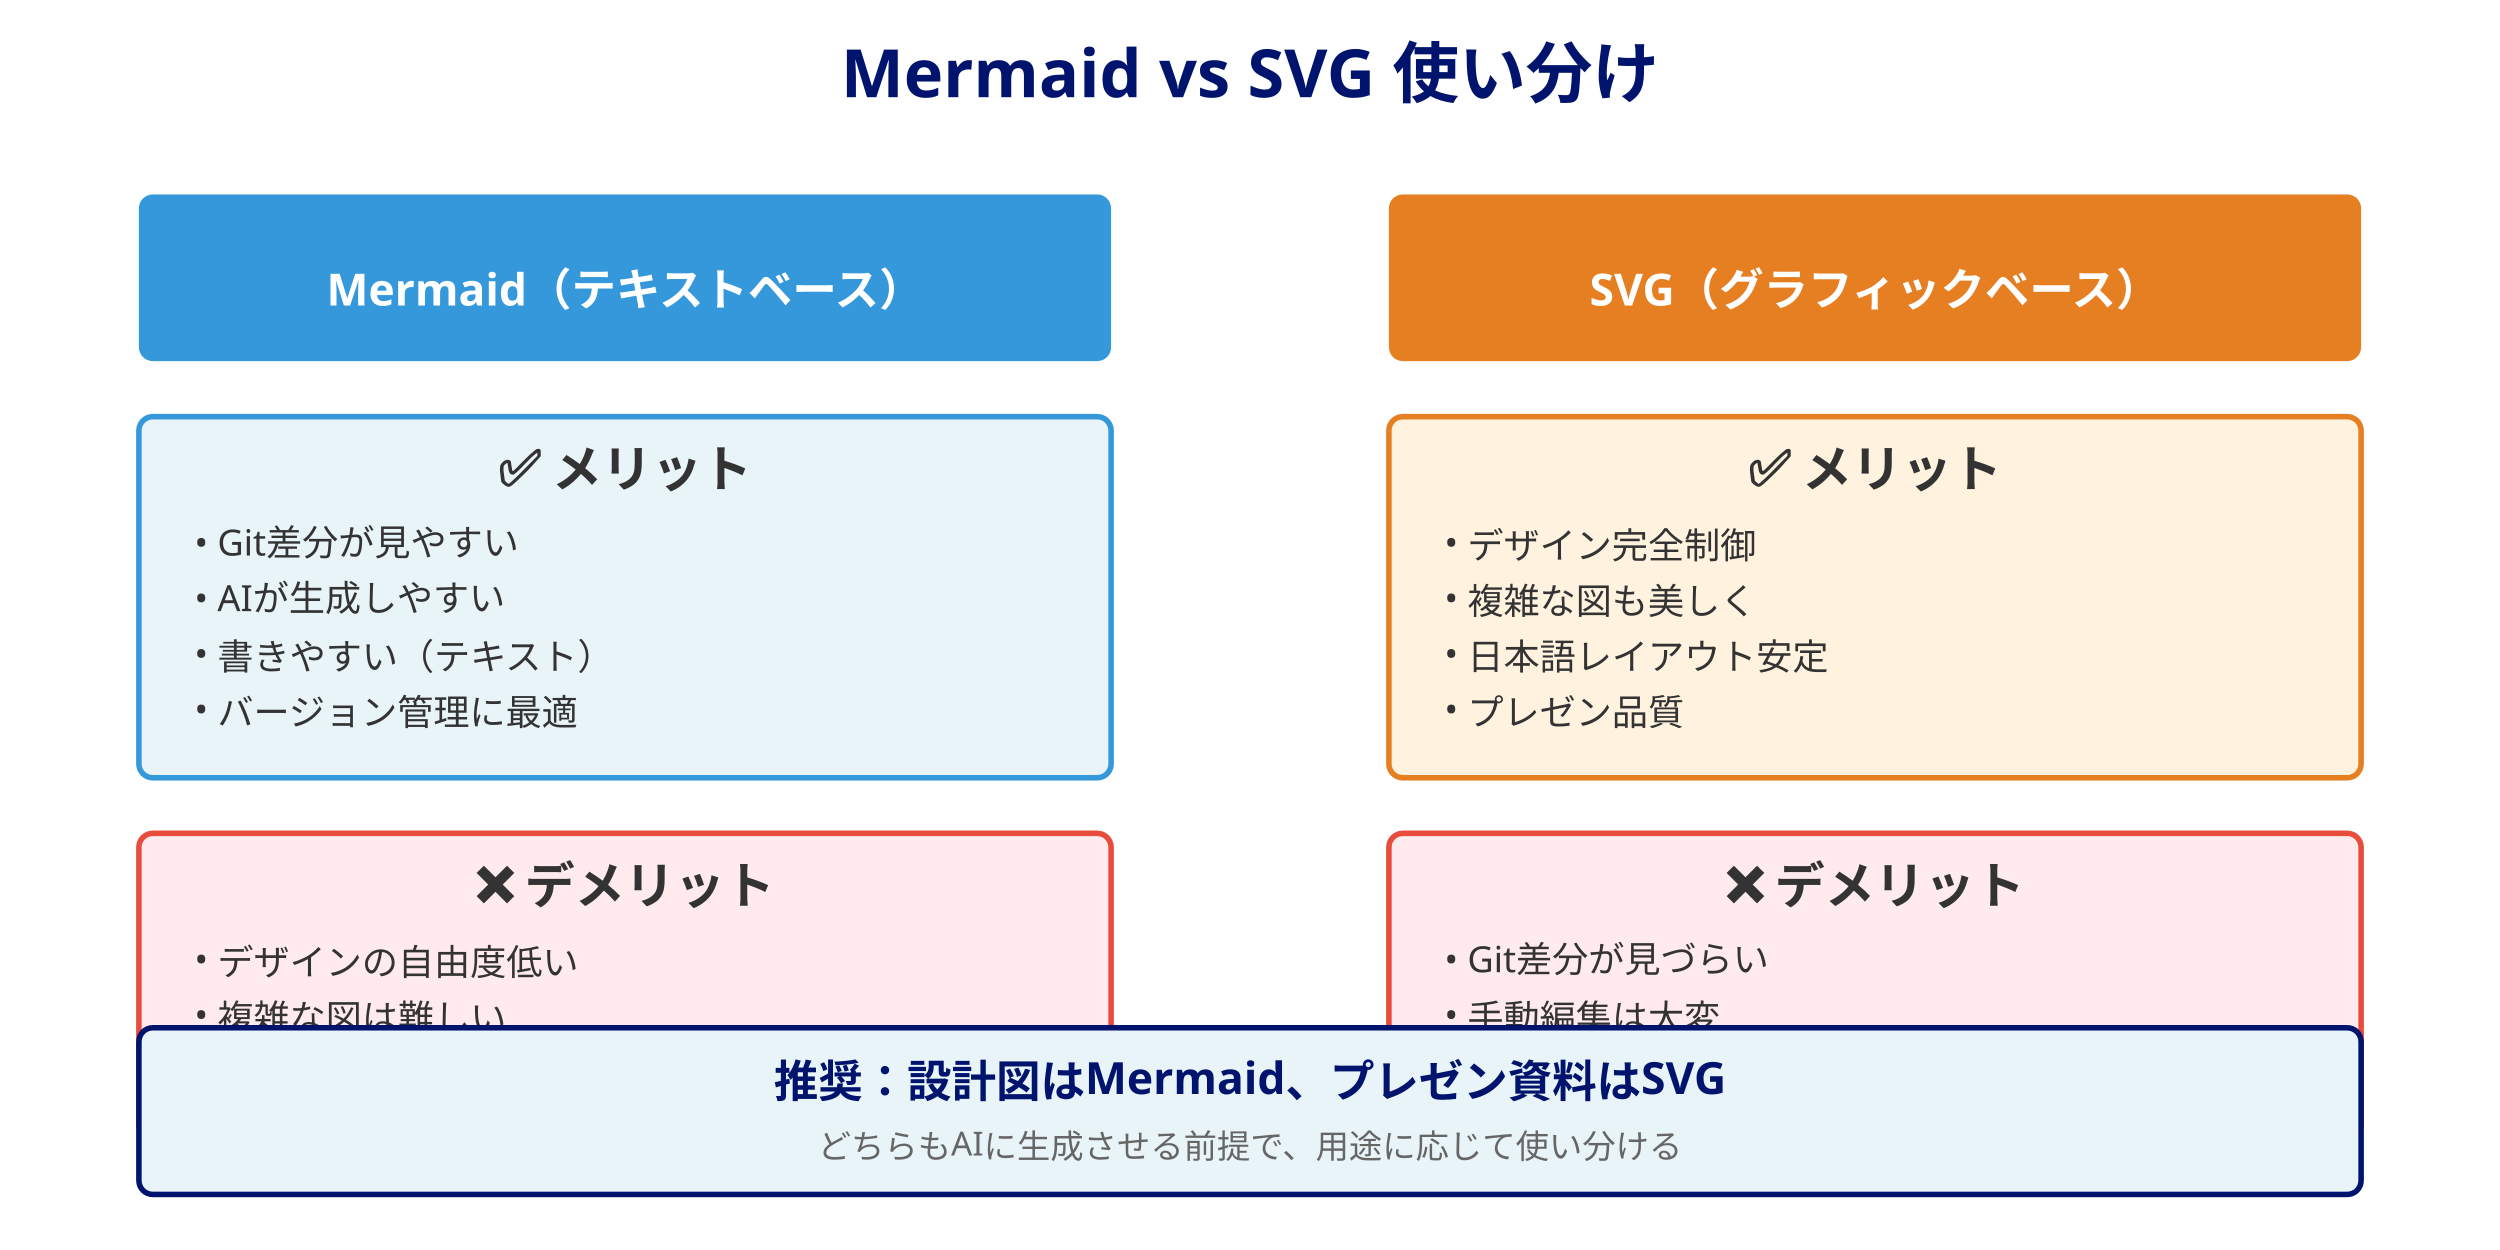
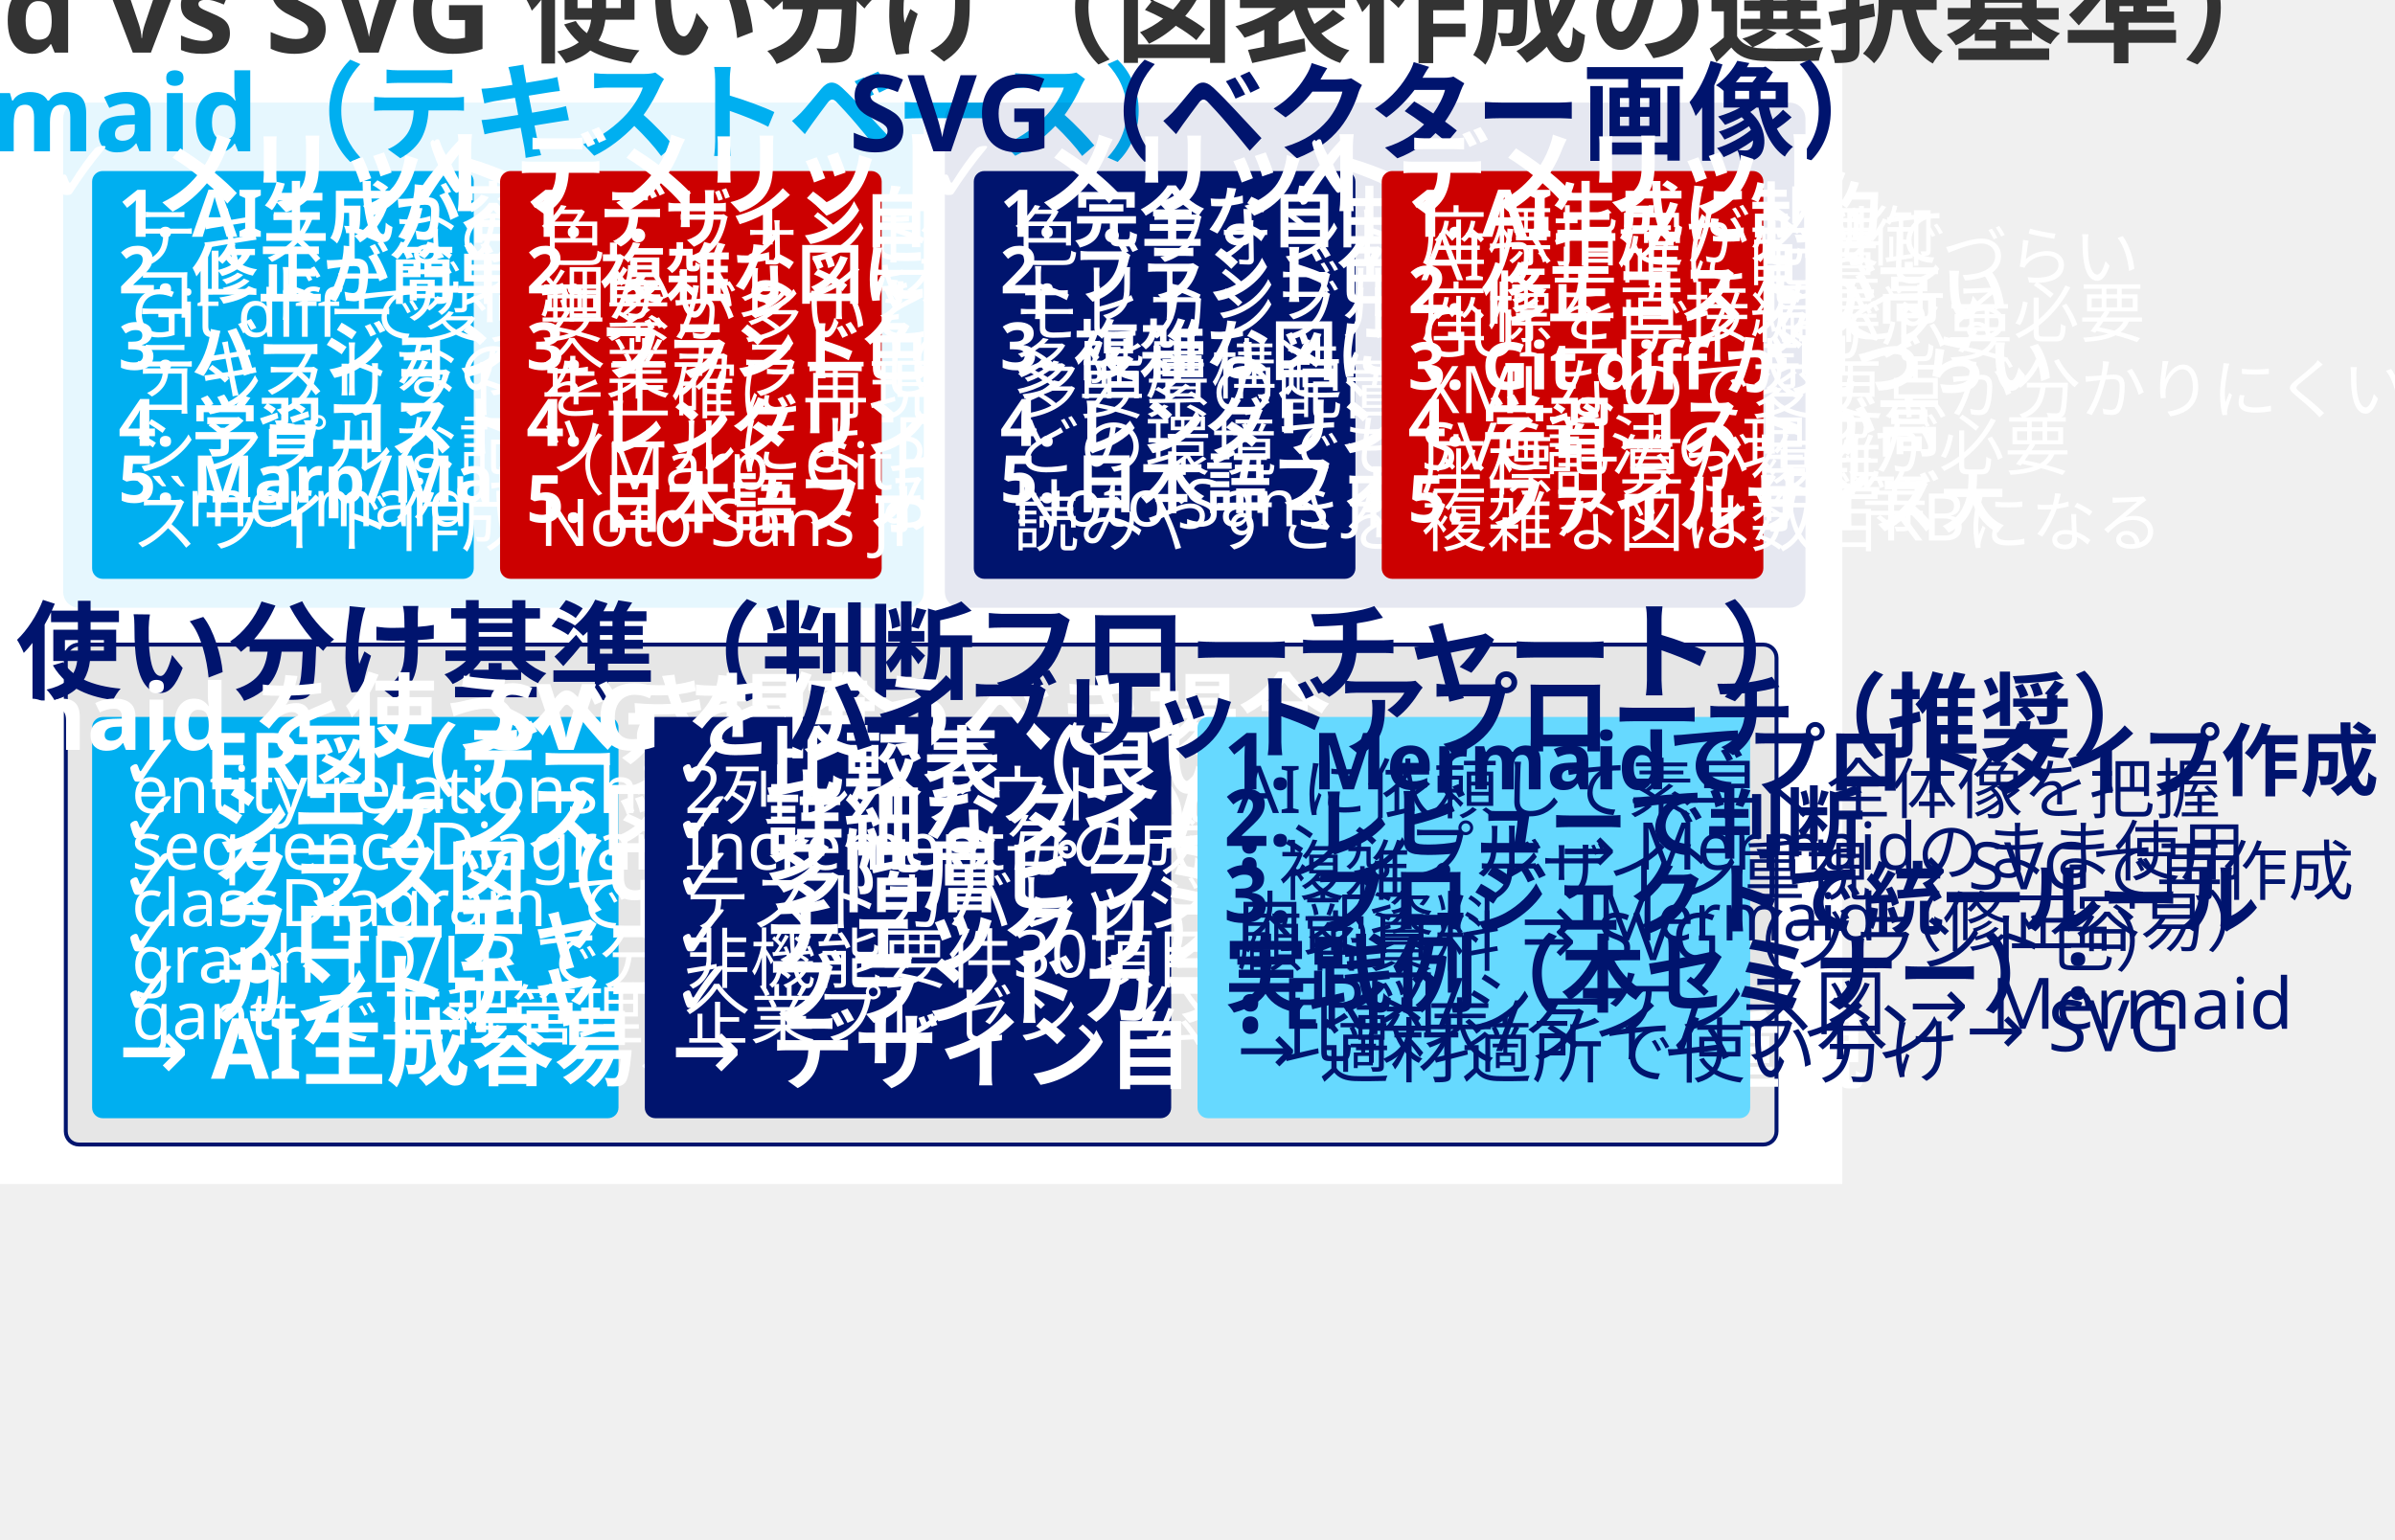
- <svg xmlns="http://www.w3.org/2000/svg" viewBox="0 0 900 450">
+ <svg xmlns="http://www.w3.org/2000/svg" viewBox="0 0 1820 1170">
  <defs>
    <style>
-       .title { font-family: 'Noto Sans JP', sans-serif; font-size: 24px; font-weight: bold; fill: #00146E; text-anchor: middle; }
-       .subtitle { font-family: 'Noto Sans JP', sans-serif; font-size: 18px; font-weight: bold; fill: #333; text-anchor: middle; }
-       .box-title { font-family: 'Noto Sans JP', sans-serif; font-size: 16px; font-weight: bold; fill: white; text-anchor: middle; }
-       .item { font-family: 'Noto Sans JP', sans-serif; font-size: 13px; fill: #333; }
-       .mermaid-box { fill: #3498DB; }
-       .svg-box { fill: #E67E22; }
-       .note { font-family: 'Noto Sans JP', sans-serif; font-size: 12px; fill: #666; }
+       .title { font-family: 'Noto Sans JP', sans-serif; font-size: 90px; font-weight: bold; fill: #333333; }
+       .format-title { font-family: 'Noto Sans JP', sans-serif; font-size: 70px; font-weight: bold; fill: white; }
+       .format-text { font-family: 'Noto Sans JP', sans-serif; font-size: 50px; fill: white; }
    </style>
  </defs>
-   <rect width="900" height="450" fill="#FFFFFF" />
-   <text x="450" y="35" class="title">Mermaid vs SVG 使い分け</text>
-   <g transform="translate(50, 70)">
-     <rect x="0" y="0" width="350" height="60" rx="5" class="mermaid-box" />
-     <text x="175" y="40" class="box-title">Mermaid（テキストベース）</text>
-     <rect x="0" y="80" width="350" height="130" rx="5" fill="#E8F4F8" stroke="#3498DB" stroke-width="2" />
-     <text x="175" y="105" class="subtitle">✅ メリット</text>
-     <text x="20" y="130" class="item">• Git差分が見やすい</text>
-     <text x="20" y="150" class="item">• AIが生成しやすい</text>
-     <text x="20" y="170" class="item">• 書きやすい（テキスト）</text>
-     <text x="20" y="190" class="item">• バージョン管理に最適</text>
-     <rect x="0" y="230" width="350" height="110" rx="5" fill="#FFEBEE" stroke="#E74C3C" stroke-width="2" />
-     <text x="175" y="255" class="subtitle">❌ デメリット</text>
-     <text x="20" y="280" class="item">• デザインの自由度低い</text>
-     <text x="20" y="300" class="item">• 複雑な図は難しい</text>
-     <text x="20" y="320" class="item">• 日本語レイアウト崩れやすい</text>
-   </g>
-   <g transform="translate(500, 70)">
-     <rect x="0" y="0" width="350" height="60" rx="5" class="svg-box" />
-     <text x="175" y="40" class="box-title">SVG（グラフィックベース）</text>
-     <rect x="0" y="80" width="350" height="130" rx="5" fill="#FFF3E0" stroke="#E67E22" stroke-width="2" />
-     <text x="175" y="105" class="subtitle">✅ メリット</text>
-     <text x="20" y="130" class="item">• デザイン完全制御</text>
-     <text x="20" y="150" class="item">• 複雑な図も美しく</text>
-     <text x="20" y="170" class="item">• 日本語レイアウト安定</text>
-     <text x="20" y="190" class="item">• プレゼン品質</text>
-     <rect x="0" y="230" width="350" height="110" rx="5" fill="#FFEBEE" stroke="#E74C3C" stroke-width="2" />
-     <text x="175" y="255" class="subtitle">❌ デメリット</text>
-     <text x="20" y="280" class="item">• Git差分が見づらい</text>
-     <text x="20" y="300" class="item">• 手動編集は大変</text>
-     <text x="20" y="320" class="item">• AIに生成させる必要あり</text>
-   </g>
-   <rect x="50" y="370" width="800" height="60" rx="5" fill="#E8F4F8" stroke="#00146E" stroke-width="2" />
-   <text x="450" y="395" style="font-family: 'Noto Sans JP', sans-serif; font-size: 16px; font-weight: bold; fill: #00146E; text-anchor: middle;">
-     推奨：設計図はMermaid、プレゼン資料はSVG
+   <rect width="1400" height="900" fill="#FFFFFF" />
+   <text x="700" y="40" class="title" text-anchor="middle">Mermaid vs SVG 使い分け（図表作成の選択基準）</text>
+   <rect x="50" y="80" width="650" height="380" fill="#00AFF0" opacity="0.1" stroke="#00AFF0" stroke-width="4" rx="10" />
+   <text x="375" y="115" style="font-family: 'Noto Sans JP', sans-serif; font-size: 81px; fill: #00AFF0; text-anchor: middle; font-weight: bold;">
+     Mermaid（テキストベース）
  </text>
-   <text x="450" y="417" class="note" text-anchor="middle">
-     どちらもAIに生成させる前提で、用途に応じて使い分ける
+   <rect x="70" y="130" width="290" height="310" fill="#00AFF0" rx="8" />
+   <text x="215" y="155" class="format-title" text-anchor="middle">✓ メリット</text>
+   <text x="90" y="180" class="format-text" font-weight="bold">1. AI生成が容易</text>
+   <text x="100" y="198" class="format-text">テキストなのでAIが簡単に生成可能</text>
+   <text x="90" y="223" class="format-text" font-weight="bold">2. 修正が簡単</text>
+   <text x="100" y="241" class="format-text">コードエディタで編集できる</text>
+   <text x="100" y="256" class="format-text">Git diff で変更点が明確</text>
+   <text x="90" y="281" class="format-text" font-weight="bold">3. バージョン管理に最適</text>
+   <text x="100" y="299" class="format-text">テキストなのでGitで管理しやすい</text>
+   <text x="100" y="314" class="format-text">コンフリクト解消も容易</text>
+   <text x="90" y="339" class="format-text" font-weight="bold">4. 学習コスト低</text>
+   <text x="100" y="357" class="format-text">シンプルな記法（graph TD, sequenceDiagram）</text>
+   <text x="90" y="382" class="format-text" font-weight="bold">5. Marp/Markdown対応</text>
+   <text x="100" y="400" class="format-text">```mermaid で直接埋め込み可能</text>
+   <text x="100" y="415" class="format-text">スライド作成に最適</text>
+   <rect x="380" y="130" width="290" height="310" fill="#CC0000" rx="8" />
+   <text x="525" y="155" class="format-title" text-anchor="middle">✗ デメリット</text>
+   <text x="400" y="180" class="format-text" font-weight="bold">1. デザイン自由度が低い</text>
+   <text x="410" y="198" class="format-text">色・フォント・配置の制御が限定的</text>
+   <text x="400" y="223" class="format-text" font-weight="bold">2. 複雑な図には不向き</text>
+   <text x="410" y="241" class="format-text">細かいレイアウト調整が難しい</text>
+   <text x="410" y="256" class="format-text">要素が多いと見づらくなる</text>
+   <text x="400" y="281" class="format-text" font-weight="bold">3. ブランド色の適用困難</text>
+   <text x="410" y="299" class="format-text">企業カラー（トリトンブルー等）</text>
+   <text x="410" y="314" class="format-text">を正確に再現しづらい</text>
+   <text x="400" y="339" class="format-text" font-weight="bold">4. レンダリング環境に依存</text>
+   <text x="410" y="357" class="format-text">ツールによって表示が異なる</text>
+   <text x="410" y="372" class="format-text">（Marp, GitHub, Notion等）</text>
+   <text x="400" y="397" class="format-text" font-weight="bold">5. 日本語フォント制御不可</text>
+   <text x="410" y="415" class="format-text">Noto Sans JPなど指定できない</text>
+   <rect x="720" y="80" width="650" height="380" fill="#00146E" opacity="0.1" stroke="#00146E" stroke-width="4" rx="10" />
+   <text x="1045" y="115" style="font-family: 'Noto Sans JP', sans-serif; font-size: 81px; fill: #00146E; text-anchor: middle; font-weight: bold;">
+     SVG（ベクター画像）
+   </text>
+   <rect x="740" y="130" width="290" height="310" fill="#00146E" rx="8" />
+   <text x="885" y="155" class="format-title" text-anchor="middle">✓ メリット</text>
+   <text x="760" y="180" class="format-text" font-weight="bold">1. 完全な自由度</text>
+   <text x="770" y="198" class="format-text">色・フォント・配置を完全制御</text>
+   <text x="760" y="223" class="format-text" font-weight="bold">2. ブランド色の正確な再現</text>
+   <text x="770" y="241" class="format-text">トリトンブルー #00146E、</text>
+   <text x="770" y="256" class="format-text">モヒカンブルー #00AFF0 など</text>
+   <text x="760" y="281" class="format-text" font-weight="bold">3. 複雑な図に対応</text>
+   <text x="770" y="299" class="format-text">多階層構造、詳細な比較表、</text>
+   <text x="770" y="314" class="format-text">多要素の配置が可能</text>
+   <text x="760" y="339" class="format-text" font-weight="bold">4. レンダリング一貫性</text>
+   <text x="770" y="357" class="format-text">どの環境でも同じ見た目</text>
+   <text x="760" y="382" class="format-text" font-weight="bold">5. 日本語フォント指定可</text>
+   <text x="770" y="400" class="format-text">Noto Sans JP、ヒラギノ角ゴ等</text>
+   <text x="770" y="415" class="format-text">読みやすさを最大化</text>
+   <rect x="1050" y="130" width="290" height="310" fill="#CC0000" rx="8" />
+   <text x="1195" y="155" class="format-title" text-anchor="middle">✗ デメリット</text>
+   <text x="1070" y="180" class="format-text" font-weight="bold">1. AI生成に制約</text>
+   <text x="1080" y="198" class="format-text">座標指定が必要で</text>
+   <text x="1080" y="213" class="format-text">AIが正確に配置しづらい</text>
+   <text x="1070" y="238" class="format-text" font-weight="bold">2. 修正コストが高い</text>
+   <text x="1080" y="256" class="format-text">座標を直接編集する必要</text>
+   <text x="1080" y="271" class="format-text">GUI エディタが必要</text>
+   <text x="1070" y="296" class="format-text" font-weight="bold">3. Git diff が見づらい</text>
+   <text x="1080" y="314" class="format-text">XMLなので変更点が分かりにくい</text>
+   <text x="1070" y="339" class="format-text" font-weight="bold">4. 学習コストが高</text>
+   <text x="1080" y="357" class="format-text">SVG記法の理解が必要</text>
+   <text x="1080" y="372" class="format-text">座標計算が複雑</text>
+   <text x="1070" y="397" class="format-text" font-weight="bold">5. ファイルサイズ大</text>
+   <text x="1080" y="415" class="format-text">複雑な図は数百KBになる</text>
+   <rect x="50" y="490" width="1300" height="380" fill="#E6E6E6" stroke="#00146E" stroke-width="3" rx="10" />
+   <text x="700" y="525" style="font-family: 'Noto Sans JP', sans-serif; font-size: 81px; fill: #00146E; text-anchor: middle; font-weight: bold;">
+     使い分け基準（判断フローチャート）
+   </text>
+   <rect x="70" y="545" width="400" height="305" fill="#00AFF0" rx="8" />
+   <text x="270" y="570" style="font-family: 'Noto Sans JP', sans-serif; font-size: 70px; fill: white; text-anchor: middle; font-weight: bold;">
+     Mermaid を使うべき場合
+   </text>
+   <text x="90" y="600" style="font-family: 'Noto Sans JP', sans-serif; font-size: 60px; fill: white; font-weight: bold;">
+     ✓ ER図（データベース設計）
+   </text>
+   <text x="100" y="618" style="font-family: 'Noto Sans JP', sans-serif; font-size: 50px; fill: white;">
+     entity-relationship記法がシンプル
+   </text>
+   <text x="90" y="643" style="font-family: 'Noto Sans JP', sans-serif; font-size: 60px; fill: white; font-weight: bold;">
+     ✓ シーケンス図（処理フロー）
+   </text>
+   <text x="100" y="661" style="font-family: 'Noto Sans JP', sans-serif; font-size: 50px; fill: white;">
+     sequenceDiagram で簡潔に表現
+   </text>
+   <text x="90" y="686" style="font-family: 'Noto Sans JP', sans-serif; font-size: 60px; fill: white; font-weight: bold;">
+     ✓ クラス図（UML）
+   </text>
+   <text x="100" y="704" style="font-family: 'Noto Sans JP', sans-serif; font-size: 50px; fill: white;">
+     classDiagram で自動レイアウト
+   </text>
+   <text x="90" y="729" style="font-family: 'Noto Sans JP', sans-serif; font-size: 60px; fill: white; font-weight: bold;">
+     ✓ フローチャート（シンプル）
+   </text>
+   <text x="100" y="747" style="font-family: 'Noto Sans JP', sans-serif; font-size: 50px; fill: white;">
+     graph TD/LR で分岐を表現
+   </text>
+   <text x="90" y="772" style="font-family: 'Noto Sans JP', sans-serif; font-size: 60px; fill: white; font-weight: bold;">
+     ✓ ガントチャート（スケジュール）
+   </text>
+   <text x="100" y="790" style="font-family: 'Noto Sans JP', sans-serif; font-size: 50px; fill: white;">
+     gantt で工程管理を可視化
+   </text>
+   <text x="90" y="820" style="font-family: 'Noto Sans JP', sans-serif; font-size: 64px; fill: white; font-weight: bold;">
+     → AI生成容易、修正も簡単
+   </text>
+   <rect x="490" y="545" width="400" height="305" fill="#00146E" rx="8" />
+   <text x="690" y="570" style="font-family: 'Noto Sans JP', sans-serif; font-size: 70px; fill: white; text-anchor: middle; font-weight: bold;">
+     SVG を使うべき場合
+   </text>
+   <text x="510" y="600" style="font-family: 'Noto Sans JP', sans-serif; font-size: 60px; fill: white; font-weight: bold;">
+     ✓ 比較表（良い例 vs 悪い例）
+   </text>
+   <text x="520" y="618" style="font-family: 'Noto Sans JP', sans-serif; font-size: 50px; fill: white;">
+     2列レイアウト、色分けが重要
+   </text>
+   <text x="510" y="643" style="font-family: 'Noto Sans JP', sans-serif; font-size: 60px; fill: white; font-weight: bold;">
+     ✓ 詳細なタイムライン
+   </text>
+   <text x="520" y="661" style="font-family: 'Noto Sans JP', sans-serif; font-size: 50px; fill: white;">
+     Increment毎の成果物を明示
+   </text>
+   <text x="510" y="686" style="font-family: 'Noto Sans JP', sans-serif; font-size: 60px; fill: white; font-weight: bold;">
+     ✓ 多階層ピラミッド図
+   </text>
+   <text x="520" y="704" style="font-family: 'Noto Sans JP', sans-serif; font-size: 50px; fill: white;">
+     テストカバレッジ80%ルール等
+   </text>
+   <text x="510" y="729" style="font-family: 'Noto Sans JP', sans-serif; font-size: 60px; fill: white; font-weight: bold;">
+     ✓ チェックリスト（多項目）
+   </text>
+   <text x="520" y="747" style="font-family: 'Noto Sans JP', sans-serif; font-size: 50px; fill: white;">
+     非機能要件30項目など
+   </text>
+   <text x="510" y="772" style="font-family: 'Noto Sans JP', sans-serif; font-size: 60px; fill: white; font-weight: bold;">
+     ✓ ブランドカラー重視の図
+   </text>
+   <text x="520" y="790" style="font-family: 'Noto Sans JP', sans-serif; font-size: 50px; fill: white;">
+     企業プレゼン、公式資料
+   </text>
+   <text x="510" y="820" style="font-family: 'Noto Sans JP', sans-serif; font-size: 64px; fill: white; font-weight: bold;">
+     → デザイン自由度、一貫性重視
+   </text>
+   <rect x="910" y="545" width="420" height="305" fill="#66D9FF" rx="8" />
+   <text x="1120" y="570" style="font-family: 'Noto Sans JP', sans-serif; font-size: 70px; fill: #00146E; text-anchor: middle; font-weight: bold;">
+     ハイブリッドアプローチ（推奨）
+   </text>
+   <text x="930" y="600" style="font-family: 'Noto Sans JP', sans-serif; font-size: 60px; fill: #00146E; font-weight: bold;">
+     1. Mermaidでプロトタイプ作成
+   </text>
+   <text x="940" y="618" style="font-family: 'Noto Sans JP', sans-serif; font-size: 50px; fill: #00146E;">
+     AIに依頼して素早く全体像を把握
+   </text>
+   <text x="930" y="643" style="font-family: 'Noto Sans JP', sans-serif; font-size: 60px; fill: #00146E; font-weight: bold;">
+     2. レビューで判断
+   </text>
+   <text x="940" y="661" style="font-family: 'Noto Sans JP', sans-serif; font-size: 50px; fill: #00146E;">
+     • シンプル → Mermaidのまま使用
+   </text>
+   <text x="940" y="676" style="font-family: 'Noto Sans JP', sans-serif; font-size: 50px; fill: #00146E;">
+     • 複雑・デザイン重視 → SVGで再作成
+   </text>
+   <text x="930" y="701" style="font-family: 'Noto Sans JP', sans-serif; font-size: 60px; fill: #00146E; font-weight: bold;">
+     3. プロジェクトで統一ルール
+   </text>
+   <text x="940" y="719" style="font-family: 'Noto Sans JP', sans-serif; font-size: 50px; fill: #00146E;">
+     内部資料 → Mermaid（修正容易）
+   </text>
+   <text x="940" y="734" style="font-family: 'Noto Sans JP', sans-serif; font-size: 50px; fill: #00146E;">
+     顧客資料 → SVG（ブランド色）
+   </text>
+   <text x="930" y="764" style="font-family: 'Noto Sans JP', sans-serif; font-size: 64px; fill: #00146E; font-weight: bold;">
+     実践例（本セミナー）:
+   </text>
+   <text x="940" y="782" style="font-family: 'Noto Sans JP', sans-serif; font-size: 54px; fill: #00146E;">
+     • ER図/シーケンス図 → Mermaid
+   </text>
+   <text x="940" y="799" style="font-family: 'Noto Sans JP', sans-serif; font-size: 54px; fill: #00146E;">
+     • 比較表/タイムライン → SVG
+   </text>
+   <text x="940" y="816" style="font-family: 'Noto Sans JP', sans-serif; font-size: 54px; fill: #00146E;">
+     → 適材適所で使い分け
  </text>
</svg>
